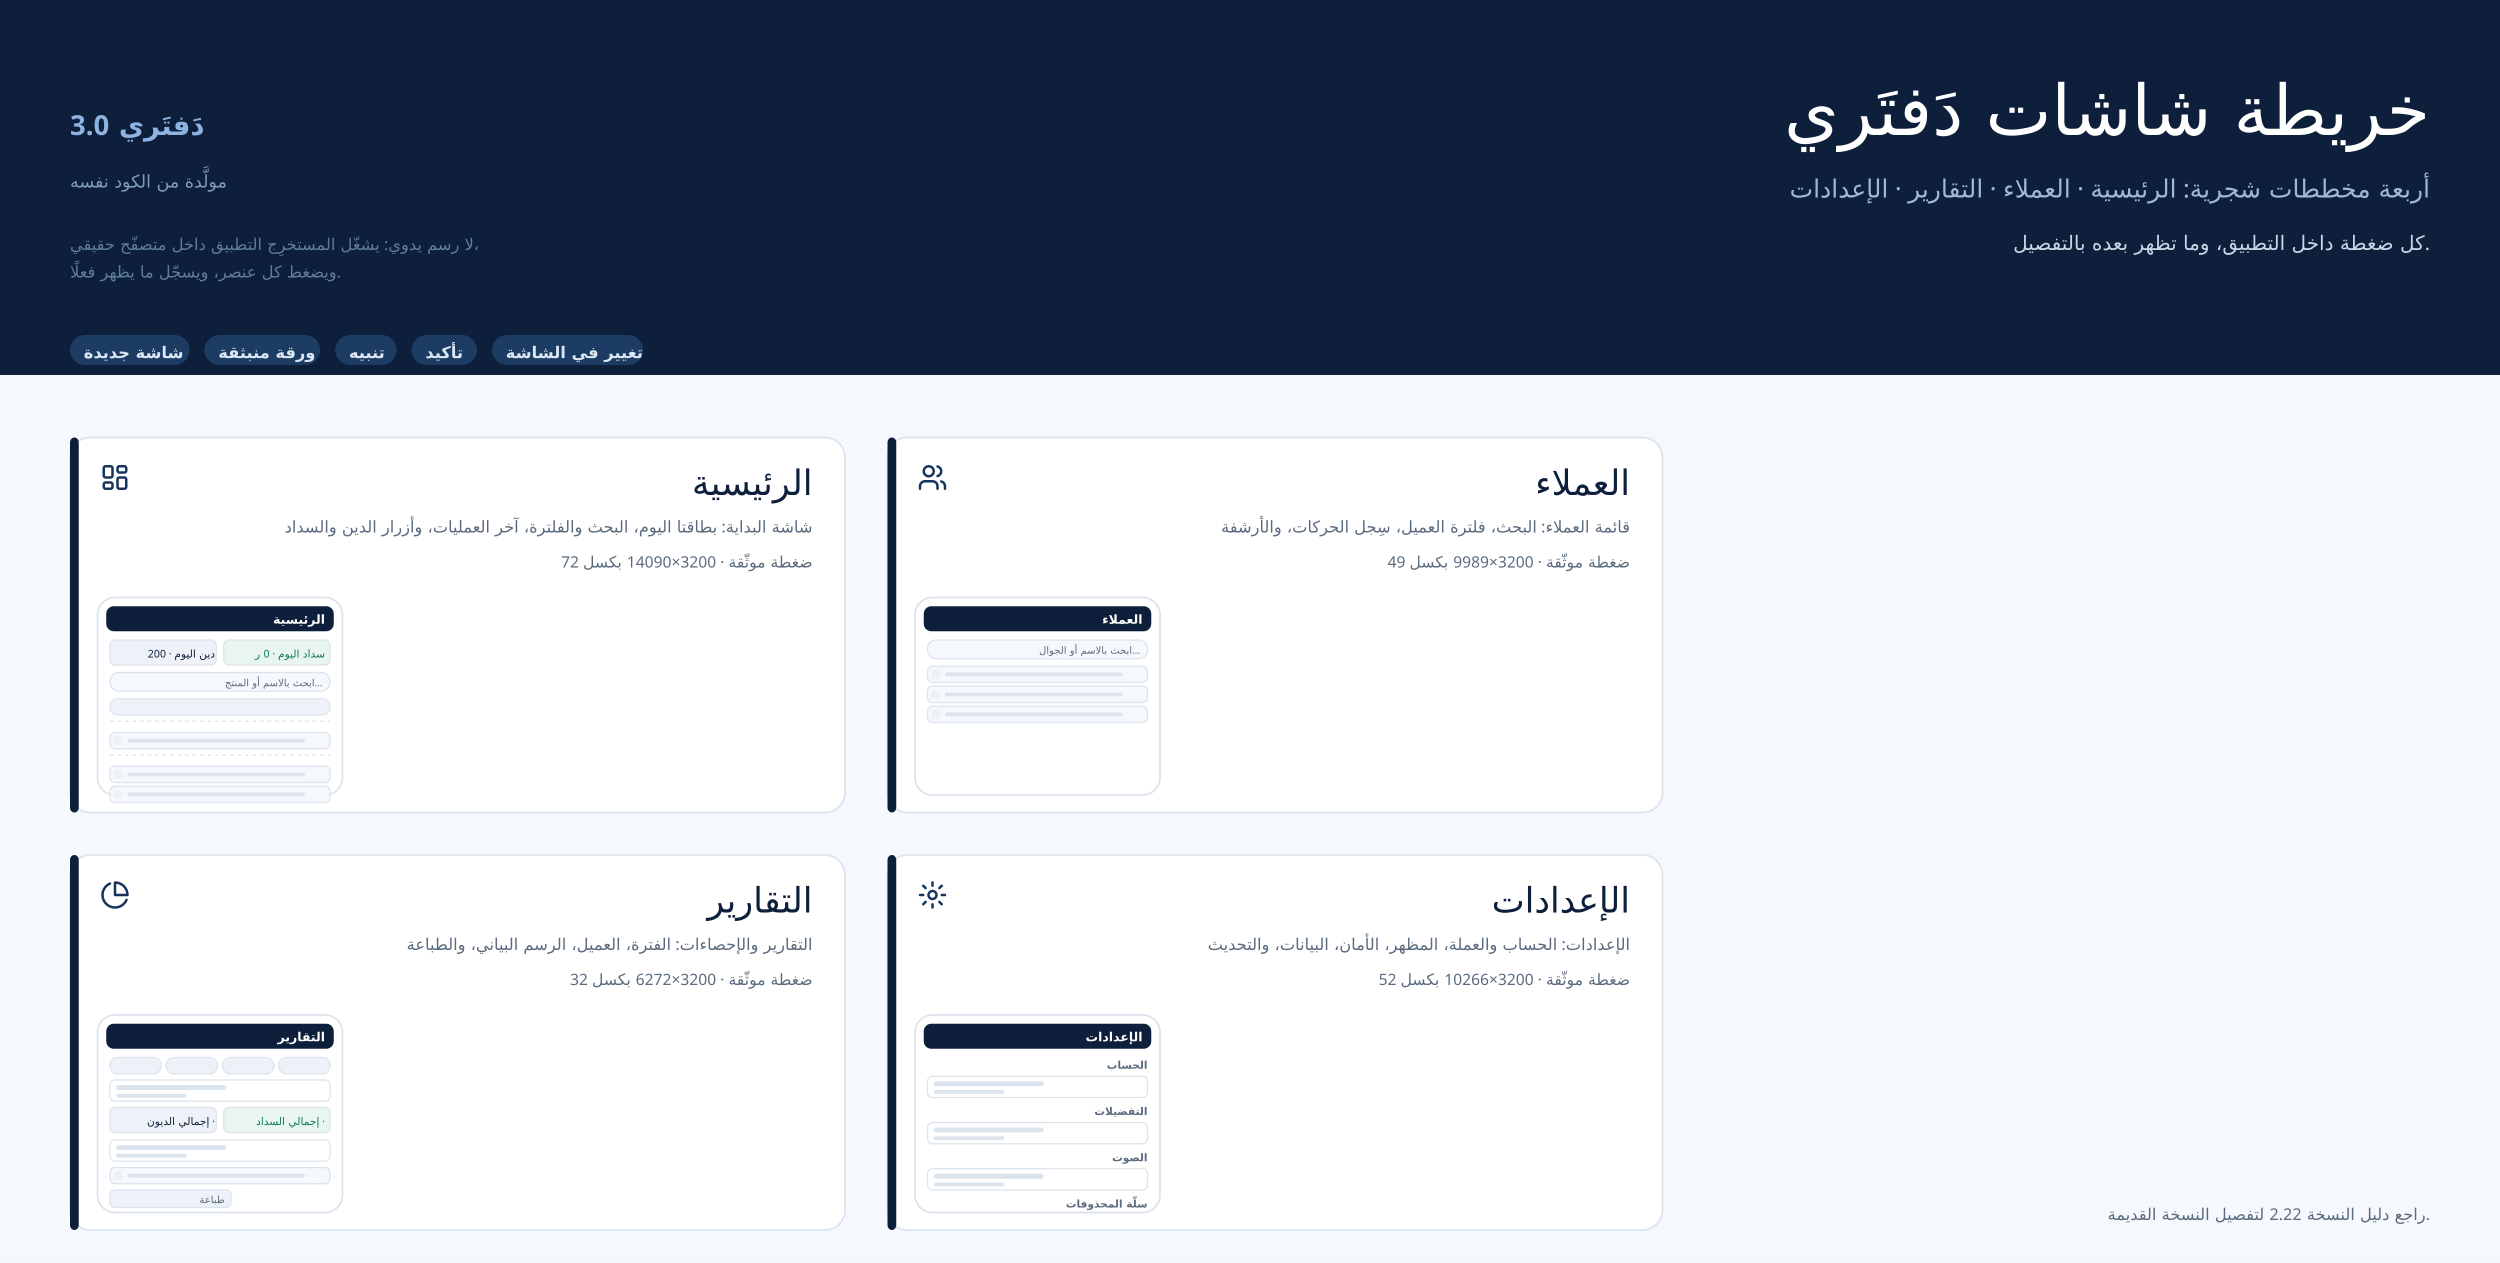
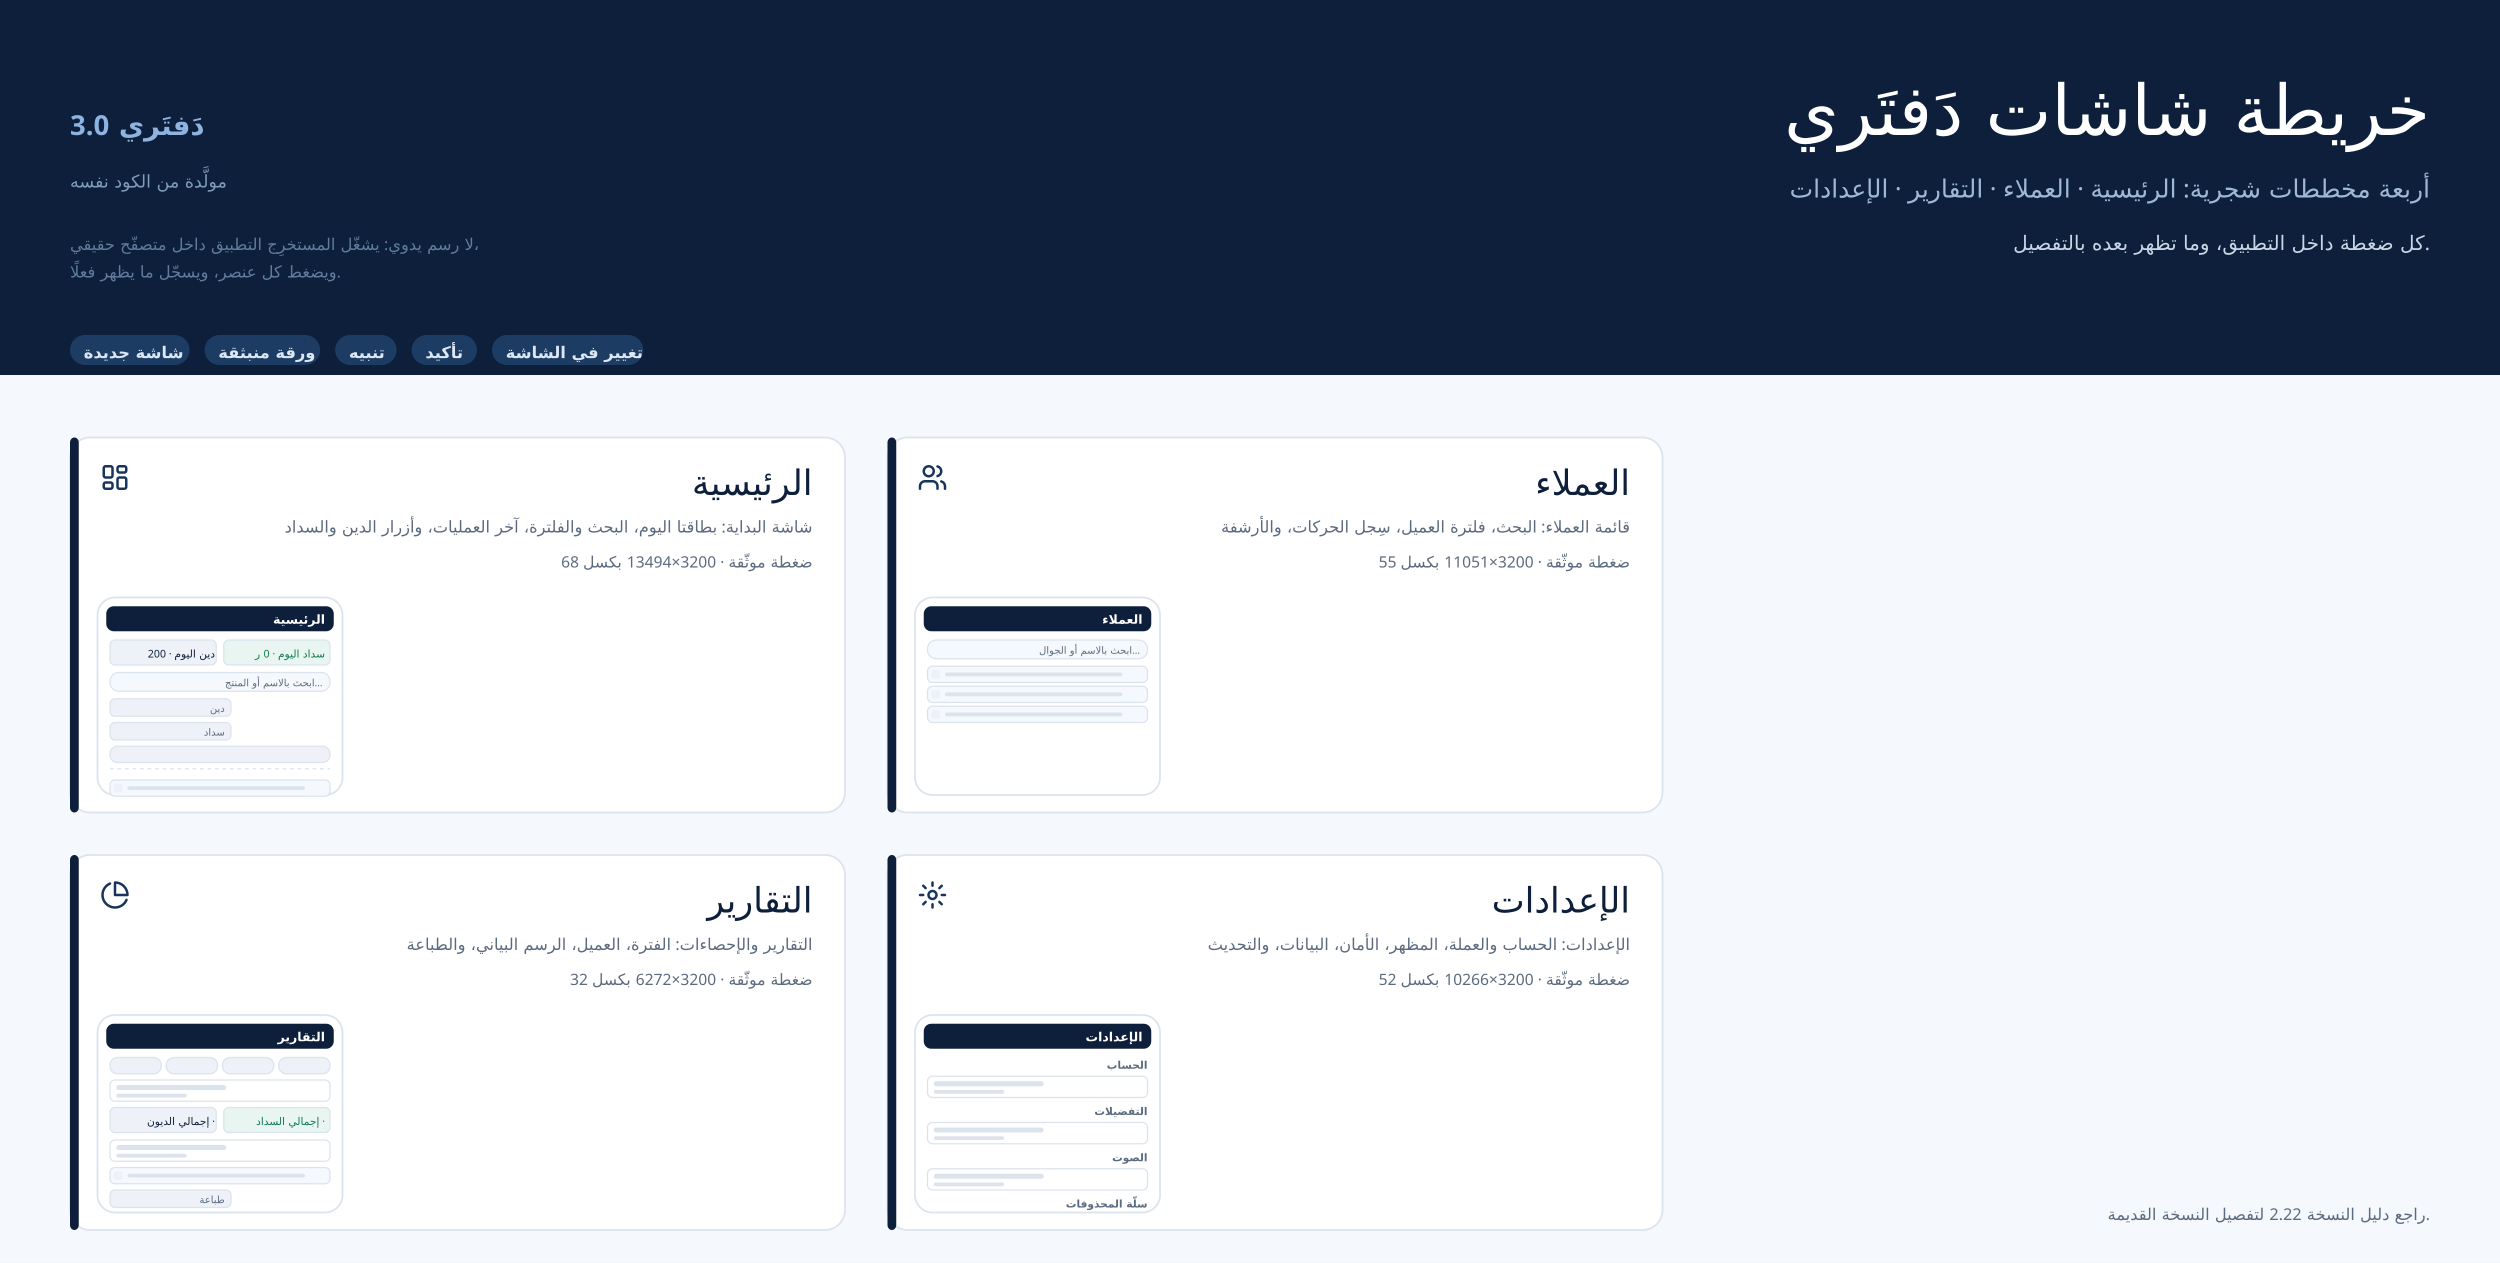
<svg xmlns="http://www.w3.org/2000/svg" width="2000" height="1010" viewBox="0 0 2000 1010">
  <rect width="2000" height="1010" fill="#f5f8fc" />
  <rect x="0" y="0" width="2000" height="1010" rx="0" fill="#f5f8fc" />
  <rect x="0" y="0" width="2000" height="300" rx="0" fill="#0d1f3a" />
  <text x="1944" y="108" font-family="Cairo" font-size="56" font-weight="black" fill="#ffffff" text-anchor="end">خريطة شاشات دَفتَري</text>
  <text x="1944" y="158" font-family="Cairo" font-size="20" font-weight="normal" fill="#9fb8d4" text-anchor="end">أربعة مخططات شجرية: الرئيسية · العملاء · التقارير · الإعدادات</text>
  <text x="1944" y="200" font-family="Cairo" font-size="16" font-weight="normal" fill="#c9d6e6" text-anchor="end">كل ضغطة داخل التطبيق، وما تظهر بعده بالتفصيل.</text>
  <text x="56" y="108" font-family="Cairo" font-size="22" font-weight="bold" fill="#8fb3e0" text-anchor="start">دَفتَري 3.0</text>
  <text x="56" y="150" font-family="Cairo" font-size="14" font-weight="normal" fill="#7f9cbb" text-anchor="start">مولَّدة من الكود نفسه</text>
  <text x="56" y="200" font-family="Cairo" font-size="13" font-weight="normal" fill="#5f7c9c" text-anchor="start">لا رسم يدوي: يشغّل المستخرِج التطبيق داخل متصفّح حقيقي،</text>
  <text x="56" y="222" font-family="Cairo" font-size="13" font-weight="normal" fill="#5f7c9c" text-anchor="start">ويضغط كل عنصر، ويسجّل ما يظهر فعلًا.</text>
  <rect x="56" y="268" width="95.63" height="24" rx="12" fill="#1d3c63" />
  <text x="67" y="286.5" font-family="Cairo" font-size="13" font-weight="bold" fill="#dbe7f5" text-anchor="start">شاشة جديدة</text>
  <rect x="163.63" y="268" width="92.5" height="24" rx="12" fill="#1d3c63" />
  <text x="174.63" y="286.5" font-family="Cairo" font-size="13" font-weight="bold" fill="#dbe7f5" text-anchor="start">ورقة منبثقة</text>
  <rect x="268.13" y="268" width="49.16" height="24" rx="12" fill="#1d3c63" />
  <text x="279.13" y="286.5" font-family="Cairo" font-size="13" font-weight="bold" fill="#dbe7f5" text-anchor="start">تنبيه</text>
  <rect x="329.29" y="268" width="52.3" height="24" rx="12" fill="#1d3c63" />
  <text x="340.29" y="286.5" font-family="Cairo" font-size="13" font-weight="bold" fill="#dbe7f5" text-anchor="start">تأكيد</text>
  <rect x="393.59" y="268" width="121" height="24" rx="12" fill="#1d3c63" />
  <text x="404.59" y="286.5" font-family="Cairo" font-size="13" font-weight="bold" fill="#dbe7f5" text-anchor="start">تغيير في الشاشة</text>
  <rect x="56" y="350" width="620" height="300" rx="16" fill="#ffffff" stroke="#dbe3ec" stroke-width="1.4" />
  <rect x="56" y="350" width="7" height="300" rx="4" fill="#0d1f3a" />
  <text x="650" y="396" font-family="Cairo" font-size="28" font-weight="black" fill="#0d1f3a" text-anchor="end">الرئيسية</text>
  <text x="650" y="426" font-family="Cairo" font-size="13" font-weight="normal" fill="#5b6b7f" text-anchor="end">شاشة البداية: بطاقتا اليوم، البحث والفلترة، آخر العمليات، وأزرار الدين والسداد</text>
-   <text x="650" y="454" font-family="Cairo" font-size="12.5" font-weight="normal" fill="#5b6b7f" text-anchor="end">72 ضغطة موثّقة · 3200×14090 بكسل</text>
+   <text x="650" y="454" font-family="Cairo" font-size="12.5" font-weight="normal" fill="#5b6b7f" text-anchor="end">68 ضغطة موثّقة · 3200×13494 بكسل</text>
  <rect x="78" y="478" width="196" height="158" rx="14" fill="#ffffff" stroke="#dbe3ec" stroke-width="1.4" />
  <rect x="85" y="485" width="182" height="20" rx="6" fill="#0d1f3a" />
  <text x="260" y="499" font-family="Cairo" font-size="10" font-weight="bold" fill="#fff" text-anchor="end">الرئيسية</text>
  <rect x="88" y="512" width="85" height="20" rx="4" fill="#eef2f8" stroke="#dbe3ec" stroke-width="1" />
  <rect x="179" y="512" width="85" height="20" rx="4" fill="#e9f5f0" stroke="#dbe3ec" stroke-width="1" />
  <text x="172" y="526" font-family="Cairo" font-size="8.5" font-weight="normal" fill="#0d1f3a" text-anchor="end">دين اليوم · 200 </text>
  <text x="260" y="526" font-family="Cairo" font-size="8.5" font-weight="normal" fill="#0e7a52" text-anchor="end">سداد اليوم · 0 ر</text>
  <rect x="88" y="538" width="176" height="15" rx="7" fill="#f5f8fc" stroke="#dbe3ec" stroke-width="1" />
  <text x="258" y="549" font-family="Cairo" font-size="8" font-weight="normal" fill="#5b6b7f" text-anchor="end">ابحث بالاسم أو المنتج…</text>
-   <rect x="88" y="559" width="176" height="13" rx="6" fill="#eef2f8" stroke="#dbe3ec" stroke-width="1" />
-   <line x1="88" y1="577" x2="264" y2="577" stroke="#dbe3ec" stroke-width="1" stroke-dasharray="3 3" />
-   <rect x="88" y="586" width="176" height="13" rx="4" fill="#f5f8fc" stroke="#dbe3ec" stroke-width="1" />
-   <rect x="91" y="589" width="7" height="7" rx="2" fill="#eef2f8" />
-   <rect x="102" y="591" width="142" height="3" rx="1.5" fill="#dbe3ec" />
-   <line x1="88" y1="604" x2="264" y2="604" stroke="#dbe3ec" stroke-width="1" stroke-dasharray="3 3" />
-   <rect x="88" y="613" width="176" height="13" rx="4" fill="#f5f8fc" stroke="#dbe3ec" stroke-width="1" />
-   <rect x="91" y="616" width="7" height="7" rx="2" fill="#eef2f8" />
-   <rect x="102" y="618" width="142" height="3" rx="1.5" fill="#dbe3ec" />
-   <rect x="88" y="629" width="176" height="13" rx="4" fill="#f5f8fc" stroke="#dbe3ec" stroke-width="1" />
-   <rect x="91" y="632" width="7" height="7" rx="2" fill="#eef2f8" />
-   <rect x="102" y="634" width="142" height="3" rx="1.5" fill="#dbe3ec" />
+   <rect x="88" y="559" width="96.8" height="14" rx="4" fill="#eef2f8" stroke="#dbe3ec" stroke-width="1" />
+   <text x="179.8" y="569.5" font-family="Cairo" font-size="8" font-weight="normal" fill="#5b6b7f" text-anchor="end">دين</text>
+   <rect x="88" y="578" width="96.8" height="14" rx="4" fill="#eef2f8" stroke="#dbe3ec" stroke-width="1" />
+   <text x="179.8" y="588.5" font-family="Cairo" font-size="8" font-weight="normal" fill="#5b6b7f" text-anchor="end">سداد</text>
+   <rect x="88" y="597" width="176" height="13" rx="6" fill="#eef2f8" stroke="#dbe3ec" stroke-width="1" />
+   <line x1="88" y1="615" x2="264" y2="615" stroke="#dbe3ec" stroke-width="1" stroke-dasharray="3 3" />
+   <rect x="88" y="624" width="176" height="13" rx="4" fill="#f5f8fc" stroke="#dbe3ec" stroke-width="1" />
+   <rect x="91" y="627" width="7" height="7" rx="2" fill="#eef2f8" />
+   <rect x="102" y="629" width="142" height="3" rx="1.5" fill="#dbe3ec" />
  <g transform="translate(80,370) scale(1)" fill="none" stroke="#16345c" stroke-width="2" stroke-linecap="round" stroke-linejoin="round">
    <rect x="3" y="3" width="7" height="9" rx="1.5" />
    <rect x="14" y="3" width="7" height="5" rx="1.5" />
    <rect x="14" y="12" width="7" height="9" rx="1.5" />
    <rect x="3" y="16" width="7" height="5" rx="1.5" />
  </g>
  <rect x="710" y="350" width="620" height="300" rx="16" fill="#ffffff" stroke="#dbe3ec" stroke-width="1.4" />
  <rect x="710" y="350" width="7" height="300" rx="4" fill="#0d1f3a" />
  <text x="1304" y="396" font-family="Cairo" font-size="28" font-weight="black" fill="#0d1f3a" text-anchor="end">العملاء</text>
  <text x="1304" y="426" font-family="Cairo" font-size="13" font-weight="normal" fill="#5b6b7f" text-anchor="end">قائمة العملاء: البحث، فلترة العميل، سِجل الحركات، والأرشفة</text>
-   <text x="1304" y="454" font-family="Cairo" font-size="12.5" font-weight="normal" fill="#5b6b7f" text-anchor="end">49 ضغطة موثّقة · 3200×9989 بكسل</text>
+   <text x="1304" y="454" font-family="Cairo" font-size="12.5" font-weight="normal" fill="#5b6b7f" text-anchor="end">55 ضغطة موثّقة · 3200×11051 بكسل</text>
  <rect x="732" y="478" width="196" height="158" rx="14" fill="#ffffff" stroke="#dbe3ec" stroke-width="1.4" />
  <rect x="739" y="485" width="182" height="20" rx="6" fill="#0d1f3a" />
  <text x="914" y="499" font-family="Cairo" font-size="10" font-weight="bold" fill="#fff" text-anchor="end">العملاء</text>
  <rect x="742" y="512" width="176" height="15" rx="7" fill="#f5f8fc" stroke="#dbe3ec" stroke-width="1" />
  <text x="912" y="523" font-family="Cairo" font-size="8" font-weight="normal" fill="#5b6b7f" text-anchor="end">ابحث بالاسم أو الجوال…</text>
  <rect x="742" y="533" width="176" height="13" rx="4" fill="#f5f8fc" stroke="#dbe3ec" stroke-width="1" />
  <rect x="745" y="536" width="7" height="7" rx="2" fill="#eef2f8" />
  <rect x="756" y="538" width="142" height="3" rx="1.5" fill="#dbe3ec" />
  <rect x="742" y="549" width="176" height="13" rx="4" fill="#f5f8fc" stroke="#dbe3ec" stroke-width="1" />
  <rect x="745" y="552" width="7" height="7" rx="2" fill="#eef2f8" />
  <rect x="756" y="554" width="142" height="3" rx="1.5" fill="#dbe3ec" />
  <rect x="742" y="565" width="176" height="13" rx="4" fill="#f5f8fc" stroke="#dbe3ec" stroke-width="1" />
  <rect x="745" y="568" width="7" height="7" rx="2" fill="#eef2f8" />
  <rect x="756" y="570" width="142" height="3" rx="1.5" fill="#dbe3ec" />
  <g transform="translate(734,370) scale(1)" fill="none" stroke="#16345c" stroke-width="2" stroke-linecap="round" stroke-linejoin="round">
    <path d="M16 21v-2a4 4 0 0 0-4-4H6a4 4 0 0 0-4 4v2" />
    <circle cx="9" cy="7" r="4" />
    <path d="M22 21v-2a4 4 0 0 0-3-3.87" />
    <path d="M16 3.13a4 4 0 0 1 0 7.75" />
  </g>
  <rect x="56" y="684" width="620" height="300" rx="16" fill="#ffffff" stroke="#dbe3ec" stroke-width="1.4" />
  <rect x="56" y="684" width="7" height="300" rx="4" fill="#0d1f3a" />
  <text x="650" y="730" font-family="Cairo" font-size="28" font-weight="black" fill="#0d1f3a" text-anchor="end">التقارير</text>
  <text x="650" y="760" font-family="Cairo" font-size="13" font-weight="normal" fill="#5b6b7f" text-anchor="end">التقارير والإحصاءات: الفترة، العميل، الرسم البياني، والطباعة</text>
  <text x="650" y="788" font-family="Cairo" font-size="12.5" font-weight="normal" fill="#5b6b7f" text-anchor="end">32 ضغطة موثّقة · 3200×6272 بكسل</text>
  <rect x="78" y="812" width="196" height="158" rx="14" fill="#ffffff" stroke="#dbe3ec" stroke-width="1.4" />
  <rect x="85" y="819" width="182" height="20" rx="6" fill="#0d1f3a" />
  <text x="260" y="833" font-family="Cairo" font-size="10" font-weight="bold" fill="#fff" text-anchor="end">التقارير</text>
  <rect x="88" y="846" width="41" height="13" rx="6" fill="#eef2f8" stroke="#dbe3ec" stroke-width="1" />
  <rect x="133" y="846" width="41" height="13" rx="6" fill="#eef2f8" stroke="#dbe3ec" stroke-width="1" />
  <rect x="178" y="846" width="41" height="13" rx="6" fill="#eef2f8" stroke="#dbe3ec" stroke-width="1" />
  <rect x="223" y="846" width="41" height="13" rx="6" fill="#eef2f8" stroke="#dbe3ec" stroke-width="1" />
  <rect x="88" y="864" width="176" height="17" rx="4" fill="#ffffff" stroke="#dbe3ec" stroke-width="1" />
  <rect x="93" y="868" width="88" height="4" rx="2" fill="#dbe3ec" />
  <rect x="93" y="875" width="56.32" height="3" rx="1.5" fill="#dbe3ec" />
  <rect x="88" y="886" width="85" height="20" rx="4" fill="#eef2f8" stroke="#dbe3ec" stroke-width="1" />
  <rect x="179" y="886" width="85" height="20" rx="4" fill="#e9f5f0" stroke="#dbe3ec" stroke-width="1" />
  <text x="172" y="900" font-family="Cairo" font-size="8.5" font-weight="normal" fill="#0d1f3a" text-anchor="end">إجمالي الديون · </text>
  <text x="260" y="900" font-family="Cairo" font-size="8.5" font-weight="normal" fill="#0e7a52" text-anchor="end">إجمالي السداد · </text>
  <rect x="88" y="912" width="176" height="17" rx="4" fill="#ffffff" stroke="#dbe3ec" stroke-width="1" />
  <rect x="93" y="916" width="88" height="4" rx="2" fill="#dbe3ec" />
  <rect x="93" y="923" width="56.32" height="3" rx="1.5" fill="#dbe3ec" />
  <rect x="88" y="934" width="176" height="13" rx="4" fill="#f5f8fc" stroke="#dbe3ec" stroke-width="1" />
  <rect x="91" y="937" width="7" height="7" rx="2" fill="#eef2f8" />
  <rect x="102" y="939" width="142" height="3" rx="1.5" fill="#dbe3ec" />
  <rect x="88" y="952" width="96.8" height="14" rx="4" fill="#eef2f8" stroke="#dbe3ec" stroke-width="1" />
  <text x="179.8" y="962.5" font-family="Cairo" font-size="8" font-weight="normal" fill="#5b6b7f" text-anchor="end">طباعة</text>
  <g transform="translate(80,704) scale(1)" fill="none" stroke="#16345c" stroke-width="2" stroke-linecap="round" stroke-linejoin="round">
    <path d="M21.21 15.89A10 10 0 1 1 8 2.83" />
    <path d="M22 12A10 10 0 0 0 12 2v10Z" />
  </g>
  <rect x="710" y="684" width="620" height="300" rx="16" fill="#ffffff" stroke="#dbe3ec" stroke-width="1.4" />
  <rect x="710" y="684" width="7" height="300" rx="4" fill="#0d1f3a" />
  <text x="1304" y="730" font-family="Cairo" font-size="28" font-weight="black" fill="#0d1f3a" text-anchor="end">الإعدادات</text>
  <text x="1304" y="760" font-family="Cairo" font-size="13" font-weight="normal" fill="#5b6b7f" text-anchor="end">الإعدادات: الحساب والعملة، المظهر، الأمان، البيانات، والتحديث</text>
  <text x="1304" y="788" font-family="Cairo" font-size="12.5" font-weight="normal" fill="#5b6b7f" text-anchor="end">52 ضغطة موثّقة · 3200×10266 بكسل</text>
  <rect x="732" y="812" width="196" height="158" rx="14" fill="#ffffff" stroke="#dbe3ec" stroke-width="1.4" />
  <rect x="739" y="819" width="182" height="20" rx="6" fill="#0d1f3a" />
  <text x="914" y="833" font-family="Cairo" font-size="10" font-weight="bold" fill="#fff" text-anchor="end">الإعدادات</text>
  <text x="918" y="855" font-family="Cairo" font-size="8.5" font-weight="bold" fill="#5b6b7f" text-anchor="end">الحساب</text>
  <rect x="742" y="861" width="176" height="17" rx="4" fill="#ffffff" stroke="#dbe3ec" stroke-width="1" />
  <rect x="747" y="865" width="88" height="4" rx="2" fill="#dbe3ec" />
  <rect x="747" y="872" width="56.32" height="3" rx="1.5" fill="#dbe3ec" />
  <text x="918" y="892" font-family="Cairo" font-size="8.5" font-weight="bold" fill="#5b6b7f" text-anchor="end">التفضيلات</text>
  <rect x="742" y="898" width="176" height="17" rx="4" fill="#ffffff" stroke="#dbe3ec" stroke-width="1" />
  <rect x="747" y="902" width="88" height="4" rx="2" fill="#dbe3ec" />
  <rect x="747" y="909" width="56.32" height="3" rx="1.5" fill="#dbe3ec" />
  <text x="918" y="929" font-family="Cairo" font-size="8.5" font-weight="bold" fill="#5b6b7f" text-anchor="end">الصوت</text>
  <rect x="742" y="935" width="176" height="17" rx="4" fill="#ffffff" stroke="#dbe3ec" stroke-width="1" />
  <rect x="747" y="939" width="88" height="4" rx="2" fill="#dbe3ec" />
  <rect x="747" y="946" width="56.32" height="3" rx="1.5" fill="#dbe3ec" />
  <text x="918" y="966" font-family="Cairo" font-size="8.5" font-weight="bold" fill="#5b6b7f" text-anchor="end">سلّة المحذوفات</text>
  <g transform="translate(734,704) scale(1)" fill="none" stroke="#16345c" stroke-width="2" stroke-linecap="round" stroke-linejoin="round">
    <circle cx="12" cy="12" r="3.2" />
    <path d="M12 2v2.6M12 19.4V22M2 12h2.6M19.4 12H22M4.6 4.6l1.9 1.9M17.5 17.5l1.9 1.9M19.4 4.6l-1.9 1.9M6.5 17.5l-1.9 1.9" />
  </g>
  <text x="1944" y="976" font-family="Cairo" font-size="13" font-weight="normal" fill="#5b6b7f" text-anchor="end">راجع دليل النسخة 2.22 لتفصيل النسخة القديمة.</text>
</svg>
